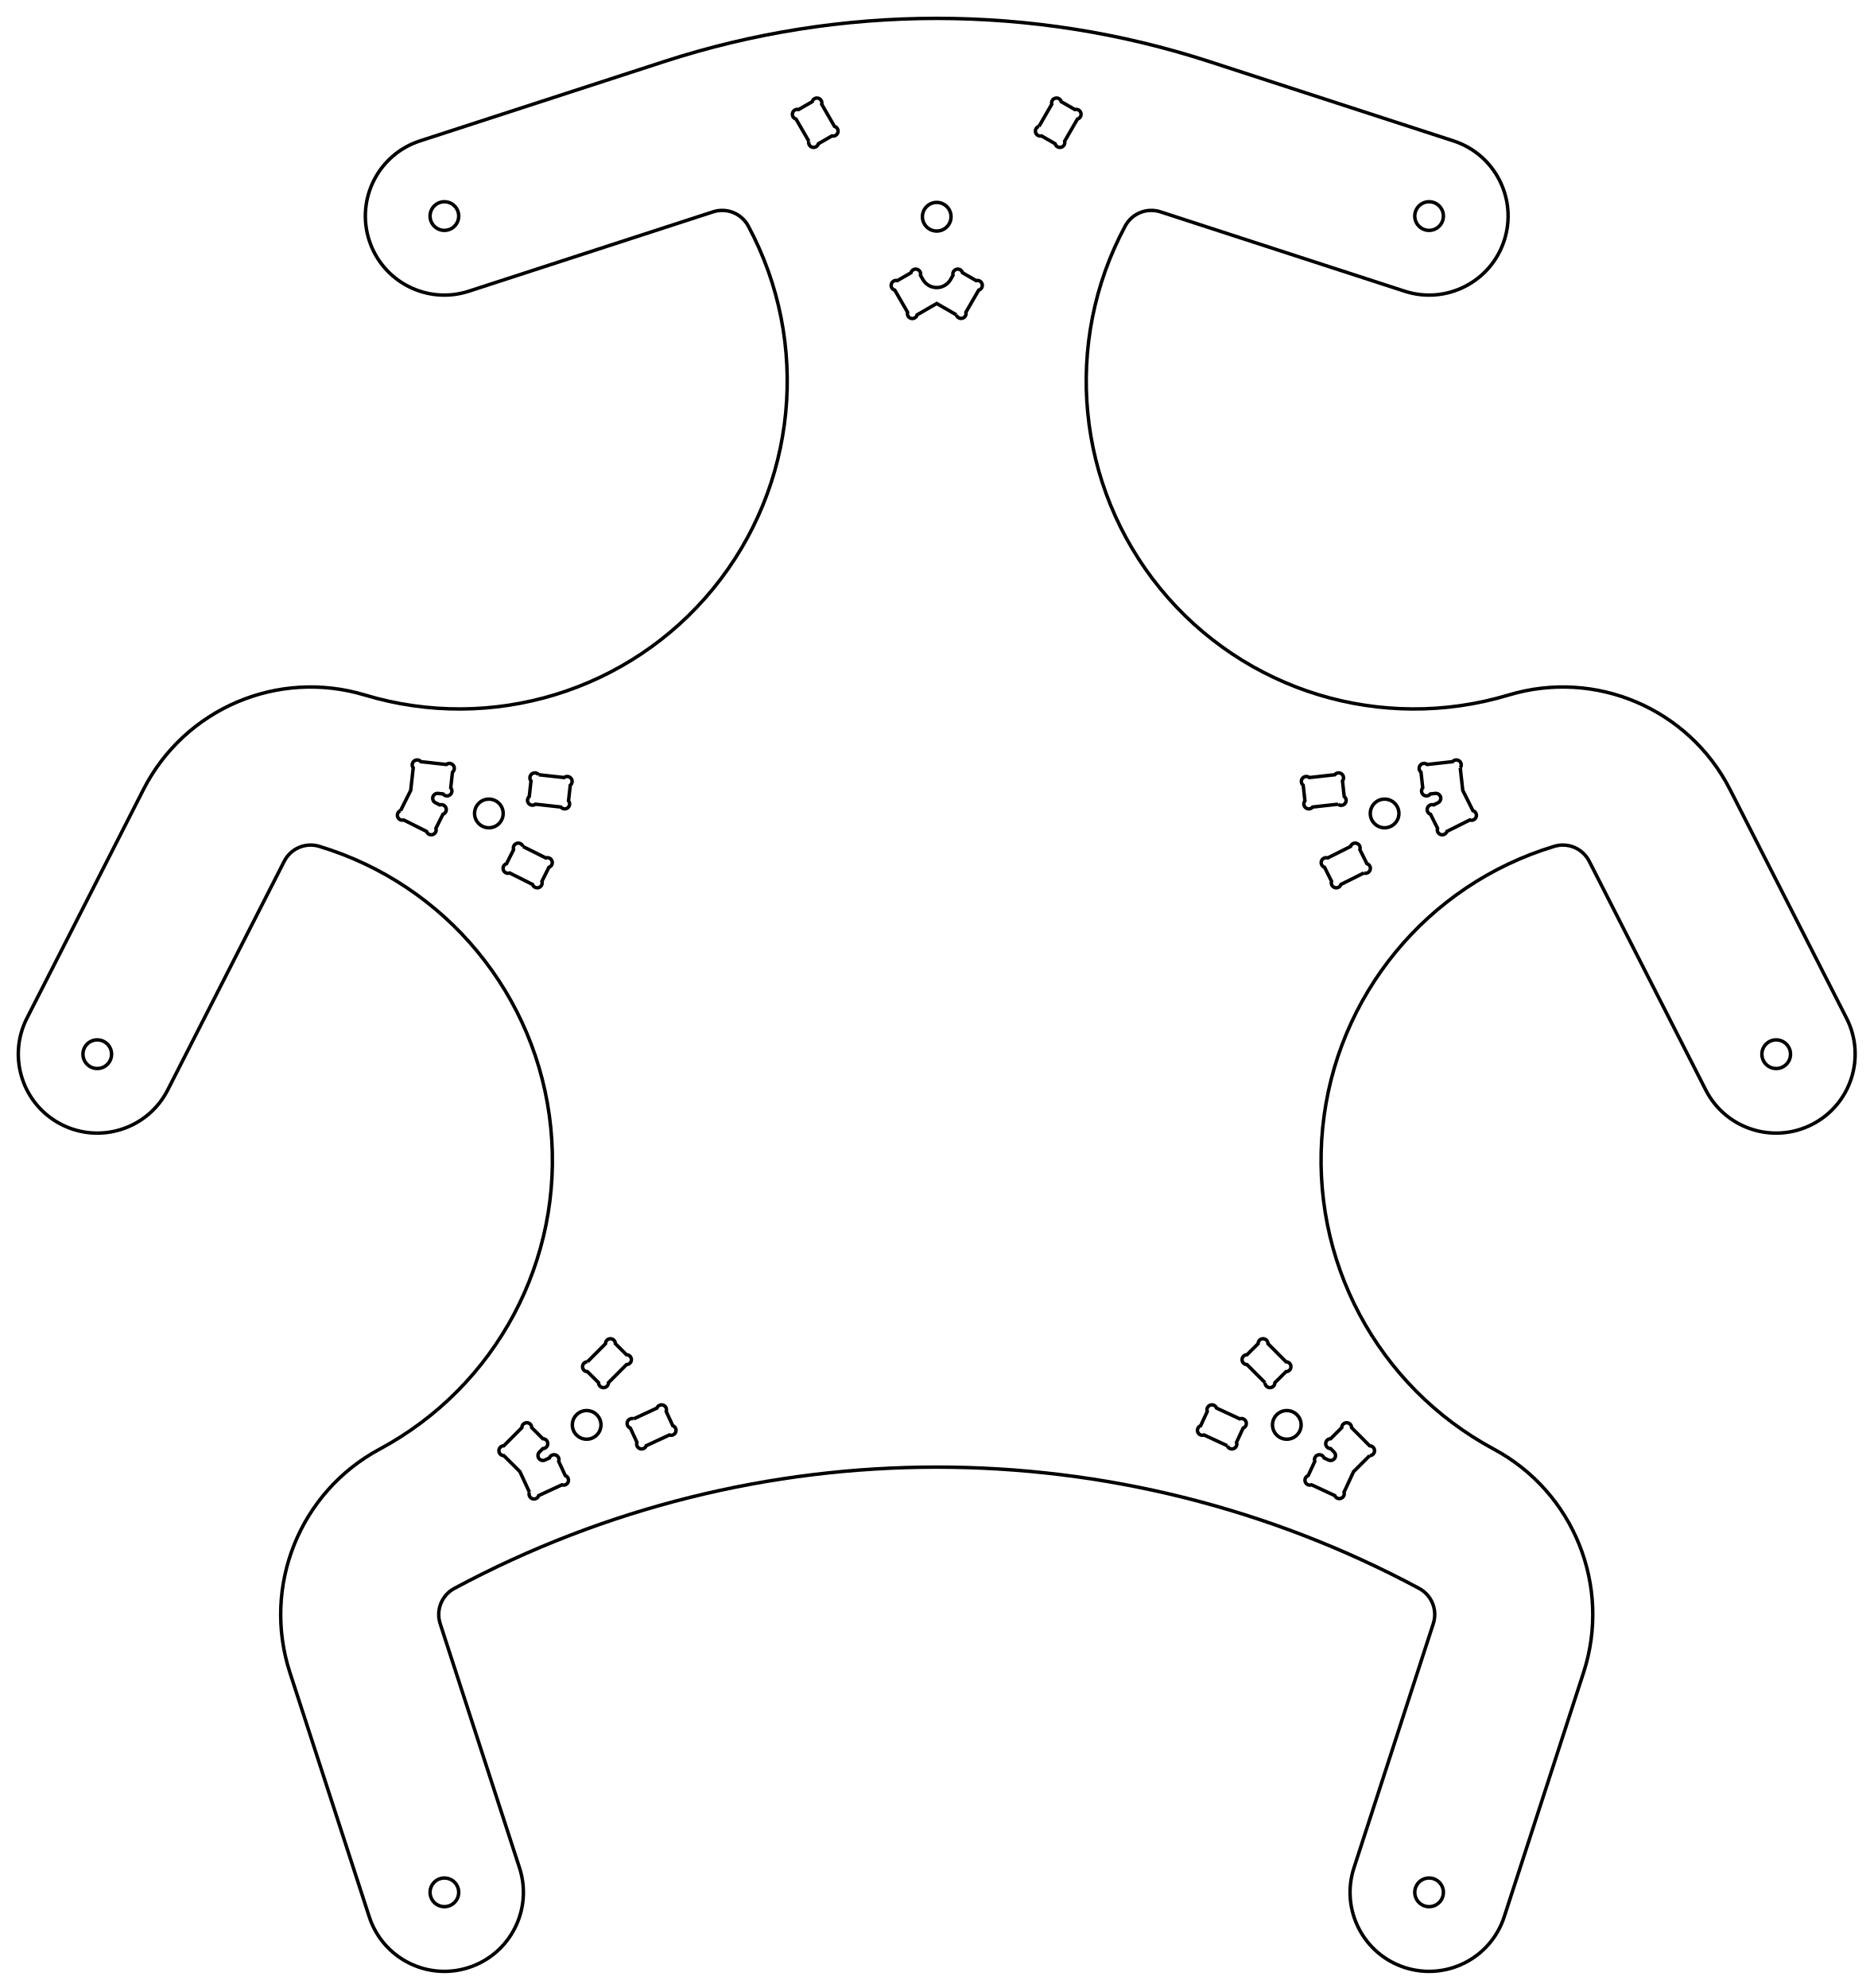
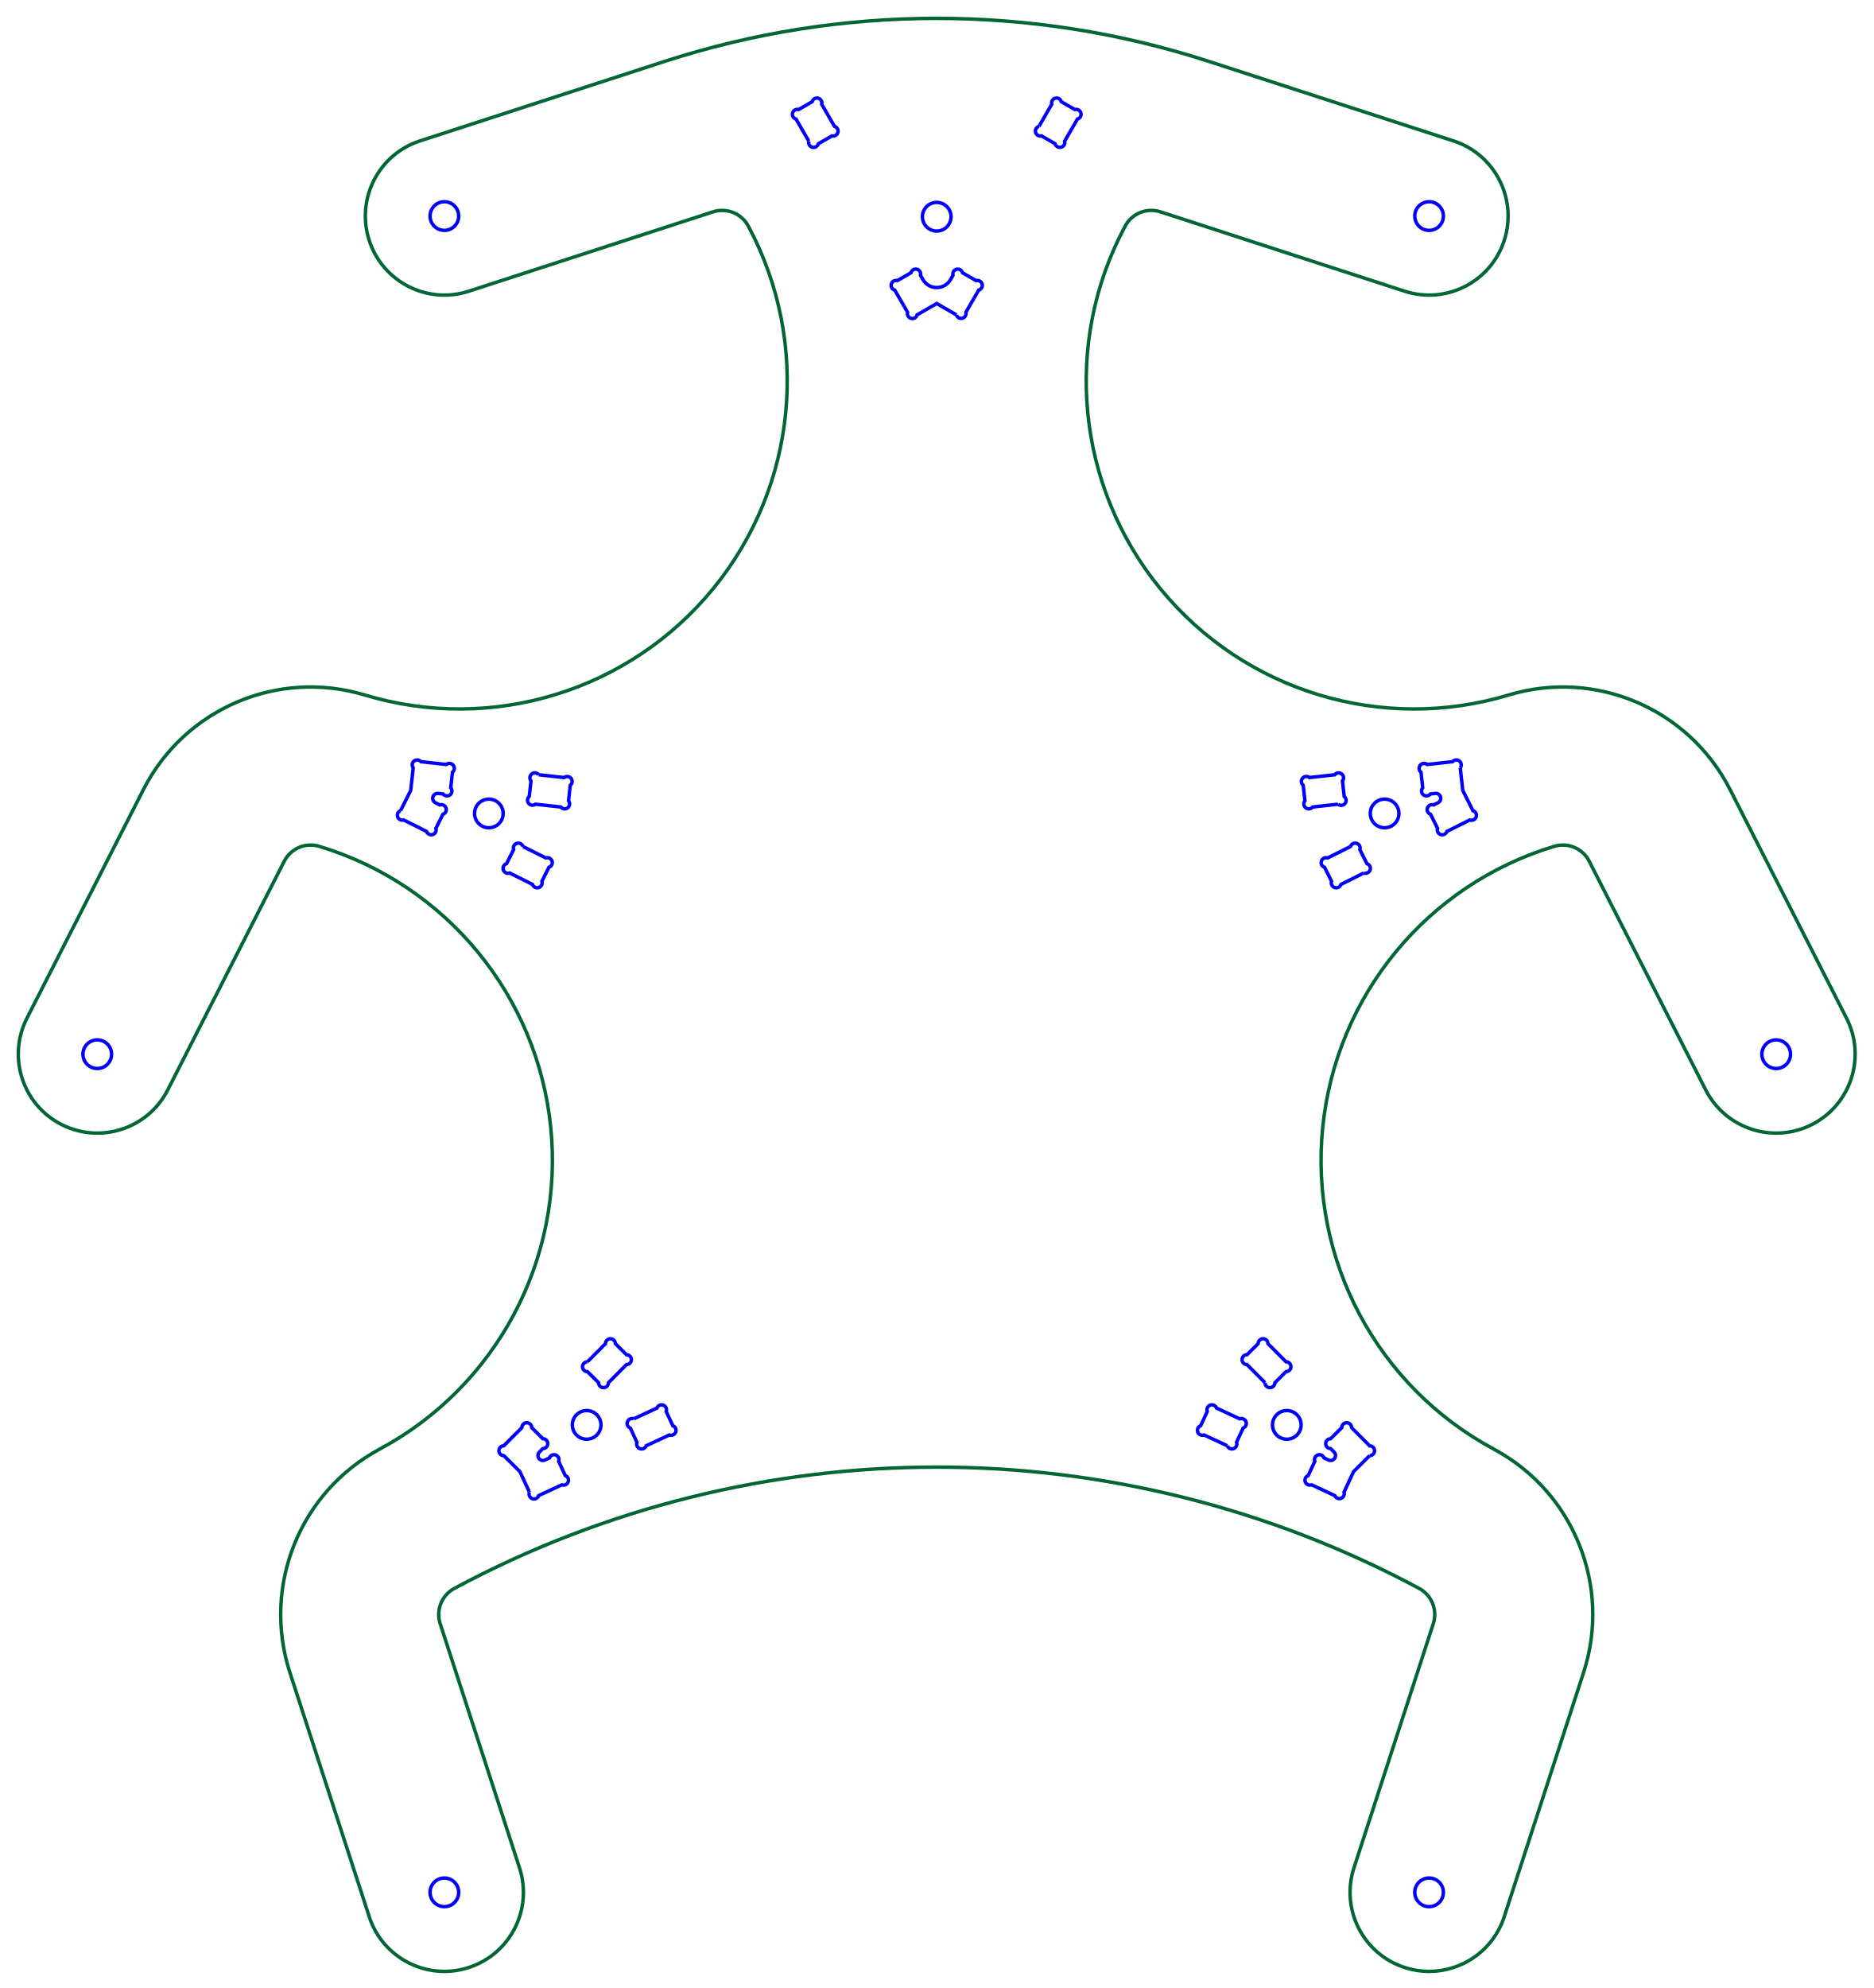
- <svg xmlns="http://www.w3.org/2000/svg" width="189.698mm" height="201.264mm" viewBox="0 0 189.698 201.264" version="1.1">
+ <svg xmlns="http://www.w3.org/2000/svg" width="189.698mm" height="201.264mm" viewBox="0 0 189.698 201.264" version="1.1" id="svg4599">
+   <defs id="defs4603" />
  <g id="Sketch008" transform="translate(94.84882,106.7265) scale(1,-1)">
-     <circle cx="49.853" cy="84.853" r="1.45" stroke="#000000" stroke-width="0.35 px" style="stroke-width:0.35;stroke-miterlimit:4;stroke-dasharray:none;fill:none" />
-     <circle cx="85.0" cy="-9.6359378497e-30" r="1.45" stroke="#000000" stroke-width="0.35 px" style="stroke-width:0.35;stroke-miterlimit:4;stroke-dasharray:none;fill:none" />
-     <circle cx="49.853" cy="-84.853" r="1.45" stroke="#000000" stroke-width="0.35 px" style="stroke-width:0.35;stroke-miterlimit:4;stroke-dasharray:none;fill:none" />
-     <path id="Sketch008_w0003" d="M 56.411 -39.985 A 19.0 19.0 0 0 0 65.496 -62.597 L 57.461 -87.325 A 8.0 8.0 0 1 0 42.244 -82.381 L 50.279 -57.653 A 3.0 3.0 0 0 1 48.844 -54.083 A 103.281 103.281 0 0 1 -48.844 -54.083 A 3.0 3.0 0 0 1 -50.279 -57.653 L -42.244 -82.381 A 8.0 8.0 0 1 0 -57.461 -87.325 L -65.496 -62.597 A 19.0 19.0 0 0 0 -56.411 -39.985 A 33.195 33.195 0 0 1 -62.529 21.045 A 3.0 3.0 0 0 1 -66.068 19.534 L -77.872 -3.632 A 8.0 8.0 0 0 0 -92.128 3.632 L -80.324 26.798 A 19.0 19.0 0 0 0 -57.911 36.364 A 33.195 33.195 0 0 1 -19.083 83.844 A 3.0 3.0 0 0 1 -22.653 85.279 L -47.381 77.244 A 8.0 8.0 0 0 0 -52.325 92.461 L -27.597 100.496 A 89.307 89.307 0 0 0 27.597 100.496 L 52.325 92.461 A 8.0 8.0 0 0 0 47.381 77.244 L 22.653 85.279 A 3.0 3.0 0 0 1 19.083 83.844 A 33.195 33.195 0 0 1 57.911 36.364 A 19.0 19.0 0 0 0 80.324 26.798 L 92.128 3.632 A 8.0 8.0 0 0 0 77.872 -3.632 L 66.068 19.534 A 3.0 3.0 0 0 1 62.529 21.045 A 33.195 33.195 0 0 1 56.411 -39.985 " stroke="#000000" stroke-width="0.35 px" style="stroke-width:0.35;stroke-miterlimit:4;stroke-dasharray:none;fill:none;fill-rule: evenodd " />
-     <circle cx="-85.0" cy="7.448449319e-28" r="1.45" stroke="#000000" stroke-width="0.35 px" style="stroke-width:0.35;stroke-miterlimit:4;stroke-dasharray:none;fill:none" />
-     <circle cx="-49.853" cy="84.853" r="1.45" stroke="#000000" stroke-width="0.35 px" style="stroke-width:0.35;stroke-miterlimit:4;stroke-dasharray:none;fill:none" />
-     <circle cx="-49.853" cy="-84.853" r="1.45" stroke="#000000" stroke-width="0.35 px" style="stroke-width:0.35;stroke-miterlimit:4;stroke-dasharray:none;fill:none" />
-   </g>
-   <g id="Sketch010" transform="translate(94.84882,106.7265) scale(1,-1)">
-     <path id="Sketch010_w0000" d="M 43.831 -40.643 A 0.5 0.5 0 1 1 43.833 -39.643 L 42.008 -37.811 A 0.5 0.5 0 1 1 41.008 -37.809 L 39.885 -38.928 A 0.5 0.5 0 1 1 39.883 -39.928 L 40.235 -40.282 A 0.499 0.499 0 0 0 39.672 -41.086 L 39.219 -40.876 A 0.5 0.5 0 1 1 38.28 -41.22 L 37.613 -42.658 A 0.5 0.5 0 0 1 37.957 -43.597 L 40.303 -44.685 A 0.5 0.5 0 0 1 41.241 -44.341 L 42.206 -42.261 L 43.831 -40.643 " stroke="#000000" stroke-width="0.35 px" style="stroke-width:0.35;stroke-miterlimit:4;stroke-dasharray:none;fill:none;fill-rule: evenodd " />
-     <path id="Sketch010_w0001" d="M 33.24 -33.257 A 0.5 0.5 0 0 1 34.24 -33.259 L 35.364 -32.14 A 0.5 0.5 0 1 1 35.366 -31.14 L 33.541 -29.308 A 0.5 0.5 0 0 1 32.541 -29.305 L 31.417 -30.424 A 0.5 0.5 0 0 1 31.415 -31.424 L 33.24 -33.257 " stroke="#000000" stroke-width="0.35 px" style="stroke-width:0.35;stroke-miterlimit:4;stroke-dasharray:none;fill:none;fill-rule: evenodd " />
-     <path id="Sketch010_w0002" d="M 29.416 -39.637 A 0.5 0.5 0 1 1 30.355 -39.293 L 31.022 -37.854 A 0.5 0.5 0 0 1 30.678 -36.915 L 28.332 -35.827 A 0.5 0.5 0 0 1 27.393 -36.171 L 26.726 -37.61 A 0.5 0.5 0 0 1 27.07 -38.549 L 29.416 -39.637 " stroke="#000000" stroke-width="0.35 px" style="stroke-width:0.35;stroke-miterlimit:4;stroke-dasharray:none;fill:none;fill-rule: evenodd " />
-     <circle cx="35.447" cy="-37.528" r="1.45" stroke="#000000" stroke-width="0.35 px" style="stroke-width:0.35;stroke-miterlimit:4;stroke-dasharray:none;fill:none" />
-     <path id="Sketch010_w0004" d="M -41.241 -44.341 A 0.5 0.5 0 1 1 -40.303 -44.685 L -37.957 -43.597 A 0.5 0.5 0 1 1 -37.613 -42.658 L -38.28 -41.22 A 0.5 0.5 0 1 1 -39.219 -40.876 L -39.672 -41.086 A 0.499 0.499 0 0 0 -40.235 -40.282 L -39.883 -39.928 A 0.5 0.5 0 1 1 -39.885 -38.928 L -41.008 -37.809 A 0.5 0.5 0 0 1 -42.008 -37.811 L -43.833 -39.643 A 0.5 0.5 0 1 1 -43.831 -40.643 L -42.206 -42.261 L -41.241 -44.341 " stroke="#000000" stroke-width="0.35 px" style="stroke-width:0.35;stroke-miterlimit:4;stroke-dasharray:none;fill:none;fill-rule: evenodd " />
-     <path id="Sketch010_w0005" d="M -30.678 -36.915 A 0.5 0.5 0 0 1 -31.022 -37.854 L -30.355 -39.293 A 0.5 0.5 0 1 1 -29.416 -39.637 L -27.07 -38.549 A 0.5 0.5 0 1 1 -26.726 -37.61 L -27.393 -36.171 A 0.5 0.5 0 0 1 -28.332 -35.827 L -30.678 -36.915 " stroke="#000000" stroke-width="0.35 px" style="stroke-width:0.35;stroke-miterlimit:4;stroke-dasharray:none;fill:none;fill-rule: evenodd " />
-     <path id="Sketch010_w0006" d="M -35.366 -31.14 A 0.5 0.5 0 0 1 -35.364 -32.14 L -34.24 -33.259 A 0.5 0.5 0 0 1 -33.24 -33.257 L -31.415 -31.424 A 0.5 0.5 0 0 1 -31.417 -30.424 L -32.541 -29.305 A 0.5 0.5 0 1 1 -33.541 -29.308 L -35.366 -31.14 " stroke="#000000" stroke-width="0.35 px" style="stroke-width:0.35;stroke-miterlimit:4;stroke-dasharray:none;fill:none;fill-rule: evenodd " />
-     <circle cx="-35.447" cy="-37.528" r="1.45" stroke="#000000" stroke-width="0.35 px" style="stroke-width:0.35;stroke-miterlimit:4;stroke-dasharray:none;fill:none" />
-   </g>
-   <g id="Sketch011" transform="translate(94.84882,106.7265) scale(1,-1)">
-     <path id="Sketch011_w0000" d="M 53.009 28.99 A 0.5 0.5 0 0 1 52.229 29.615 L 49.659 29.33 A 0.5 0.5 0 1 1 49.034 28.549 L 49.209 26.973 A 0.5 0.5 0 1 1 49.989 26.348 L 50.486 26.403 A 0.499 0.499 0 0 0 50.764 25.462 L 50.317 25.238 A 0.5 0.5 0 0 1 50.001 24.289 L 50.71 22.871 A 0.5 0.5 0 0 1 51.659 22.555 L 53.972 23.712 A 0.5 0.5 0 1 1 54.288 24.66 L 53.262 26.711 L 53.009 28.99 " stroke="#000000" stroke-width="0.35 px" style="stroke-width:0.35;stroke-miterlimit:4;stroke-dasharray:none;fill:none;fill-rule: evenodd " />
-     <path id="Sketch011_w0001" d="M 40.633 25.31 A 0.5 0.5 0 1 1 41.257 26.091 L 41.083 27.667 A 0.5 0.5 0 1 1 40.302 28.292 L 37.732 28.007 A 0.5 0.5 0 1 1 37.107 27.226 L 37.282 25.65 A 0.5 0.5 0 1 1 38.063 25.025 L 40.633 25.31 " stroke="#000000" stroke-width="0.35 px" style="stroke-width:0.35;stroke-miterlimit:4;stroke-dasharray:none;fill:none;fill-rule: evenodd " />
-     <path id="Sketch011_w0002" d="M 43.239 18.344 A 0.5 0.5 0 1 1 43.556 19.292 L 42.846 20.711 A 0.5 0.5 0 0 1 41.897 21.027 L 39.585 19.87 A 0.5 0.5 0 0 1 39.269 18.921 L 39.978 17.503 A 0.5 0.5 0 0 1 40.927 17.187 L 43.239 18.344 " stroke="#000000" stroke-width="0.35 px" style="stroke-width:0.35;stroke-miterlimit:4;stroke-dasharray:none;fill:none;fill-rule: evenodd " />
-     <circle cx="45.349" cy="24.374" r="1.45" stroke="#000000" stroke-width="0.35 px" style="stroke-width:0.35;stroke-miterlimit:4;stroke-dasharray:none;fill:none" />
-     <path id="Sketch011_w0004" d="M -54.288 24.66 A 0.5 0.5 0 0 1 -53.972 23.712 L -51.659 22.555 A 0.5 0.5 0 0 1 -50.71 22.871 L -50.001 24.289 A 0.5 0.5 0 0 1 -50.317 25.238 L -50.764 25.462 A 0.499 0.499 0 0 0 -50.486 26.403 L -49.989 26.348 A 0.5 0.5 0 1 1 -49.209 26.973 L -49.034 28.549 A 0.5 0.5 0 0 1 -49.659 29.33 L -52.229 29.615 A 0.5 0.5 0 0 1 -53.009 28.99 L -53.262 26.711 L -54.288 24.66 " stroke="#000000" stroke-width="0.35 px" style="stroke-width:0.35;stroke-miterlimit:4;stroke-dasharray:none;fill:none;fill-rule: evenodd " />
-     <path id="Sketch011_w0005" d="M -41.897 21.027 A 0.5 0.5 0 1 1 -42.846 20.711 L -43.556 19.292 A 0.5 0.5 0 1 1 -43.239 18.344 L -40.927 17.187 A 0.5 0.5 0 1 1 -39.978 17.503 L -39.269 18.921 A 0.5 0.5 0 1 1 -39.585 19.87 L -41.897 21.027 " stroke="#000000" stroke-width="0.35 px" style="stroke-width:0.35;stroke-miterlimit:4;stroke-dasharray:none;fill:none;fill-rule: evenodd " />
-     <path id="Sketch011_w0006" d="M -40.302 28.292 A 0.5 0.5 0 1 1 -41.083 27.667 L -41.257 26.091 A 0.5 0.5 0 0 1 -40.633 25.31 L -38.063 25.025 A 0.5 0.5 0 1 1 -37.282 25.65 L -37.107 27.226 A 0.5 0.5 0 0 1 -37.732 28.007 L -40.302 28.292 " stroke="#000000" stroke-width="0.35 px" style="stroke-width:0.35;stroke-miterlimit:4;stroke-dasharray:none;fill:none;fill-rule: evenodd " />
-     <circle cx="-45.349" cy="24.374" r="1.45" stroke="#000000" stroke-width="0.35 px" style="stroke-width:0.35;stroke-miterlimit:4;stroke-dasharray:none;fill:none" />
-   </g>
-   <g id="Sketch012" transform="translate(94.84882,106.7265) scale(1,-1)">
-     <path id="Sketch012_w0000" d="M 1.986 74.854 A 0.5 0.5 0 0 1 2.952 75.112 L 4.245 77.352 A 0.5 0.5 0 1 1 3.986 78.318 L 2.612 79.111 A 0.5 0.5 0 0 1 1.646 78.852 L 1.396 78.419 A 1.612 1.612 0 0 0 -1.396 78.419 L -1.646 78.852 A 0.5 0.5 0 0 1 -2.612 79.111 L -3.986 78.318 A 0.5 0.5 0 1 1 -4.245 77.352 L -2.952 75.112 A 0.5 0.5 0 1 1 -1.986 74.854 L 0.0 76.0 L 1.986 74.854 " stroke="#000000" stroke-width="0.35 px" style="stroke-width:0.35;stroke-miterlimit:4;stroke-dasharray:none;fill:none;fill-rule: evenodd " />
-     <path id="Sketch012_w0001" d="M 10.354 93.933 A 0.5 0.5 0 0 1 10.612 92.967 L 11.986 92.174 A 0.5 0.5 0 0 1 12.952 92.433 L 14.245 94.672 A 0.5 0.5 0 1 1 13.986 95.638 L 12.612 96.431 A 0.5 0.5 0 1 1 11.646 96.172 L 10.354 93.933 " stroke="#000000" stroke-width="0.35 px" style="stroke-width:0.35;stroke-miterlimit:4;stroke-dasharray:none;fill:none;fill-rule: evenodd " />
-     <path id="Sketch012_w0002" d="M -12.952 92.433 A 0.5 0.5 0 1 1 -11.986 92.174 L -10.612 92.967 A 0.5 0.5 0 0 1 -10.354 93.933 L -11.646 96.172 A 0.5 0.5 0 0 1 -12.612 96.431 L -13.986 95.638 A 0.5 0.5 0 0 1 -14.245 94.672 L -12.952 92.433 " stroke="#000000" stroke-width="0.35 px" style="stroke-width:0.35;stroke-miterlimit:4;stroke-dasharray:none;fill:none;fill-rule: evenodd " />
-     <circle cx="-3.59906635964e-23" cy="84.785" r="1.45" stroke="#000000" stroke-width="0.35 px" style="stroke-width:0.35;stroke-miterlimit:4;stroke-dasharray:none;fill:none" />
+     <circle cx="49.853" cy="84.853" r="1.45" stroke="#000000" stroke-width="0.35 px" style="stroke-width:0.35;stroke-miterlimit:4;stroke-dasharray:none;fill:none;stroke:#0000ff;stroke-opacity:1" id="circle4558" />
+     <circle cx="85.0" cy="-9.6359378497e-30" r="1.45" stroke="#000000" stroke-width="0.35 px" style="stroke-width:0.35;stroke-miterlimit:4;stroke-dasharray:none;fill:none;stroke:#0000ff;stroke-opacity:1" id="circle4560" />
+     <circle cx="49.853" cy="-84.853" r="1.45" stroke="#000000" stroke-width="0.35 px" style="stroke-width:0.35;stroke-miterlimit:4;stroke-dasharray:none;fill:none;stroke:#0000ff;stroke-opacity:1" id="circle4562" />
+     <path id="Sketch008_w0003" d="M 56.411 -39.985 A 19.0 19.0 0 0 0 65.496 -62.597 L 57.461 -87.325 A 8.0 8.0 0 1 0 42.244 -82.381 L 50.279 -57.653 A 3.0 3.0 0 0 1 48.844 -54.083 A 103.281 103.281 0 0 1 -48.844 -54.083 A 3.0 3.0 0 0 1 -50.279 -57.653 L -42.244 -82.381 A 8.0 8.0 0 1 0 -57.461 -87.325 L -65.496 -62.597 A 19.0 19.0 0 0 0 -56.411 -39.985 A 33.195 33.195 0 0 1 -62.529 21.045 A 3.0 3.0 0 0 1 -66.068 19.534 L -77.872 -3.632 A 8.0 8.0 0 0 0 -92.128 3.632 L -80.324 26.798 A 19.0 19.0 0 0 0 -57.911 36.364 A 33.195 33.195 0 0 1 -19.083 83.844 A 3.0 3.0 0 0 1 -22.653 85.279 L -47.381 77.244 A 8.0 8.0 0 0 0 -52.325 92.461 L -27.597 100.496 A 89.307 89.307 0 0 0 27.597 100.496 L 52.325 92.461 A 8.0 8.0 0 0 0 47.381 77.244 L 22.653 85.279 A 3.0 3.0 0 0 1 19.083 83.844 A 33.195 33.195 0 0 1 57.911 36.364 A 19.0 19.0 0 0 0 80.324 26.798 L 92.128 3.632 A 8.0 8.0 0 0 0 77.872 -3.632 L 66.068 19.534 A 3.0 3.0 0 0 1 62.529 21.045 A 33.195 33.195 0 0 1 56.411 -39.985 " stroke="#000000" stroke-width="0.35 px" style="stroke-width:0.35;stroke-miterlimit:4;stroke-dasharray:none;fill:none;fill-rule:evenodd;stroke:#006633;stroke-opacity:1" />
+     <circle cx="-85.0" cy="7.448449319e-28" r="1.45" stroke="#000000" stroke-width="0.35 px" style="stroke-width:0.35;stroke-miterlimit:4;stroke-dasharray:none;fill:none;stroke:#0000ff;stroke-opacity:1" id="circle4565" />
+     <circle cx="-49.853" cy="84.853" r="1.45" stroke="#000000" stroke-width="0.35 px" style="stroke-width:0.35;stroke-miterlimit:4;stroke-dasharray:none;fill:none;stroke:#0000ff;stroke-opacity:1" id="circle4567" />
+     <circle cx="-49.853" cy="-84.853" r="1.45" stroke="#000000" stroke-width="0.35 px" style="stroke-width:0.35;stroke-miterlimit:4;stroke-dasharray:none;fill:none;stroke:#0000ff;stroke-opacity:1" id="circle4569" />
+     <path id="Sketch010_w0000" d="M 43.831 -40.643 A 0.5 0.5 0 1 1 43.833 -39.643 L 42.008 -37.811 A 0.5 0.5 0 1 1 41.008 -37.809 L 39.885 -38.928 A 0.5 0.5 0 1 1 39.883 -39.928 L 40.235 -40.282 A 0.499 0.499 0 0 0 39.672 -41.086 L 39.219 -40.876 A 0.5 0.5 0 1 1 38.28 -41.22 L 37.613 -42.658 A 0.5 0.5 0 0 1 37.957 -43.597 L 40.303 -44.685 A 0.5 0.5 0 0 1 41.241 -44.341 L 42.206 -42.261 L 43.831 -40.643 " stroke="#000000" stroke-width="0.35 px" style="stroke-width:0.35;stroke-miterlimit:4;stroke-dasharray:none;fill:none;fill-rule:evenodd;stroke:#0000ff;stroke-opacity:1" />
+     <path id="Sketch010_w0001" d="M 33.24 -33.257 A 0.5 0.5 0 0 1 34.24 -33.259 L 35.364 -32.14 A 0.5 0.5 0 1 1 35.366 -31.14 L 33.541 -29.308 A 0.5 0.5 0 0 1 32.541 -29.305 L 31.417 -30.424 A 0.5 0.5 0 0 1 31.415 -31.424 L 33.24 -33.257 " stroke="#000000" stroke-width="0.35 px" style="stroke-width:0.35;stroke-miterlimit:4;stroke-dasharray:none;fill:none;fill-rule:evenodd;stroke:#0000ff;stroke-opacity:1" />
+     <path id="Sketch010_w0002" d="M 29.416 -39.637 A 0.5 0.5 0 1 1 30.355 -39.293 L 31.022 -37.854 A 0.5 0.5 0 0 1 30.678 -36.915 L 28.332 -35.827 A 0.5 0.5 0 0 1 27.393 -36.171 L 26.726 -37.61 A 0.5 0.5 0 0 1 27.07 -38.549 L 29.416 -39.637 " stroke="#000000" stroke-width="0.35 px" style="stroke-width:0.35;stroke-miterlimit:4;stroke-dasharray:none;fill:none;fill-rule:evenodd;stroke:#0000ff;stroke-opacity:1" />
+     <circle cx="35.447" cy="-37.528" r="1.45" stroke="#000000" stroke-width="0.35 px" style="stroke-width:0.35;stroke-miterlimit:4;stroke-dasharray:none;fill:none;stroke:#0000ff;stroke-opacity:1" id="circle4576" />
+     <path id="Sketch010_w0004" d="M -41.241 -44.341 A 0.5 0.5 0 1 1 -40.303 -44.685 L -37.957 -43.597 A 0.5 0.5 0 1 1 -37.613 -42.658 L -38.28 -41.22 A 0.5 0.5 0 1 1 -39.219 -40.876 L -39.672 -41.086 A 0.499 0.499 0 0 0 -40.235 -40.282 L -39.883 -39.928 A 0.5 0.5 0 1 1 -39.885 -38.928 L -41.008 -37.809 A 0.5 0.5 0 0 1 -42.008 -37.811 L -43.833 -39.643 A 0.5 0.5 0 1 1 -43.831 -40.643 L -42.206 -42.261 L -41.241 -44.341 " stroke="#000000" stroke-width="0.35 px" style="stroke-width:0.35;stroke-miterlimit:4;stroke-dasharray:none;fill:none;fill-rule:evenodd;stroke:#0000ff;stroke-opacity:1" />
+     <path id="Sketch010_w0005" d="M -30.678 -36.915 A 0.5 0.5 0 0 1 -31.022 -37.854 L -30.355 -39.293 A 0.5 0.5 0 1 1 -29.416 -39.637 L -27.07 -38.549 A 0.5 0.5 0 1 1 -26.726 -37.61 L -27.393 -36.171 A 0.5 0.5 0 0 1 -28.332 -35.827 L -30.678 -36.915 " stroke="#000000" stroke-width="0.35 px" style="stroke-width:0.35;stroke-miterlimit:4;stroke-dasharray:none;fill:none;fill-rule:evenodd;stroke:#0000ff;stroke-opacity:1" />
+     <path id="Sketch010_w0006" d="M -35.366 -31.14 A 0.5 0.5 0 0 1 -35.364 -32.14 L -34.24 -33.259 A 0.5 0.5 0 0 1 -33.24 -33.257 L -31.415 -31.424 A 0.5 0.5 0 0 1 -31.417 -30.424 L -32.541 -29.305 A 0.5 0.5 0 1 1 -33.541 -29.308 L -35.366 -31.14 " stroke="#000000" stroke-width="0.35 px" style="stroke-width:0.35;stroke-miterlimit:4;stroke-dasharray:none;fill:none;fill-rule:evenodd;stroke:#0000ff;stroke-opacity:1" />
+     <circle cx="-35.447" cy="-37.528" r="1.45" stroke="#000000" stroke-width="0.35 px" style="stroke-width:0.35;stroke-miterlimit:4;stroke-dasharray:none;fill:none;stroke:#0000ff;stroke-opacity:1" id="circle4581" />
+     <path id="Sketch011_w0000" d="M 53.009 28.99 A 0.5 0.5 0 0 1 52.229 29.615 L 49.659 29.33 A 0.5 0.5 0 1 1 49.034 28.549 L 49.209 26.973 A 0.5 0.5 0 1 1 49.989 26.348 L 50.486 26.403 A 0.499 0.499 0 0 0 50.764 25.462 L 50.317 25.238 A 0.5 0.5 0 0 1 50.001 24.289 L 50.71 22.871 A 0.5 0.5 0 0 1 51.659 22.555 L 53.972 23.712 A 0.5 0.5 0 1 1 54.288 24.66 L 53.262 26.711 L 53.009 28.99 " stroke="#000000" stroke-width="0.35 px" style="stroke-width:0.35;stroke-miterlimit:4;stroke-dasharray:none;fill:none;fill-rule:evenodd;stroke:#0000ff;stroke-opacity:1" />
+     <path id="Sketch011_w0001" d="M 40.633 25.31 A 0.5 0.5 0 1 1 41.257 26.091 L 41.083 27.667 A 0.5 0.5 0 1 1 40.302 28.292 L 37.732 28.007 A 0.5 0.5 0 1 1 37.107 27.226 L 37.282 25.65 A 0.5 0.5 0 1 1 38.063 25.025 L 40.633 25.31 " stroke="#000000" stroke-width="0.35 px" style="stroke-width:0.35;stroke-miterlimit:4;stroke-dasharray:none;fill:none;fill-rule:evenodd;stroke:#0000ff;stroke-opacity:1" />
+     <path id="Sketch011_w0002" d="M 43.239 18.344 A 0.5 0.5 0 1 1 43.556 19.292 L 42.846 20.711 A 0.5 0.5 0 0 1 41.897 21.027 L 39.585 19.87 A 0.5 0.5 0 0 1 39.269 18.921 L 39.978 17.503 A 0.5 0.5 0 0 1 40.927 17.187 L 43.239 18.344 " stroke="#000000" stroke-width="0.35 px" style="stroke-width:0.35;stroke-miterlimit:4;stroke-dasharray:none;fill:none;fill-rule:evenodd;stroke:#0000ff;stroke-opacity:1" />
+     <circle cx="45.349" cy="24.374" r="1.45" stroke="#000000" stroke-width="0.35 px" style="stroke-width:0.35;stroke-miterlimit:4;stroke-dasharray:none;fill:none;stroke:#0000ff;stroke-opacity:1" id="circle4586" />
+     <path id="Sketch011_w0004" d="M -54.288 24.66 A 0.5 0.5 0 0 1 -53.972 23.712 L -51.659 22.555 A 0.5 0.5 0 0 1 -50.71 22.871 L -50.001 24.289 A 0.5 0.5 0 0 1 -50.317 25.238 L -50.764 25.462 A 0.499 0.499 0 0 0 -50.486 26.403 L -49.989 26.348 A 0.5 0.5 0 1 1 -49.209 26.973 L -49.034 28.549 A 0.5 0.5 0 0 1 -49.659 29.33 L -52.229 29.615 A 0.5 0.5 0 0 1 -53.009 28.99 L -53.262 26.711 L -54.288 24.66 " stroke="#000000" stroke-width="0.35 px" style="stroke-width:0.35;stroke-miterlimit:4;stroke-dasharray:none;fill:none;fill-rule:evenodd;stroke:#0000ff;stroke-opacity:1" />
+     <path id="Sketch011_w0005" d="M -41.897 21.027 A 0.5 0.5 0 1 1 -42.846 20.711 L -43.556 19.292 A 0.5 0.5 0 1 1 -43.239 18.344 L -40.927 17.187 A 0.5 0.5 0 1 1 -39.978 17.503 L -39.269 18.921 A 0.5 0.5 0 1 1 -39.585 19.87 L -41.897 21.027 " stroke="#000000" stroke-width="0.35 px" style="stroke-width:0.35;stroke-miterlimit:4;stroke-dasharray:none;fill:none;fill-rule:evenodd;stroke:#0000ff;stroke-opacity:1" />
+     <path id="Sketch011_w0006" d="M -40.302 28.292 A 0.5 0.5 0 1 1 -41.083 27.667 L -41.257 26.091 A 0.5 0.5 0 0 1 -40.633 25.31 L -38.063 25.025 A 0.5 0.5 0 1 1 -37.282 25.65 L -37.107 27.226 A 0.5 0.5 0 0 1 -37.732 28.007 L -40.302 28.292 " stroke="#000000" stroke-width="0.35 px" style="stroke-width:0.35;stroke-miterlimit:4;stroke-dasharray:none;fill:none;fill-rule:evenodd;stroke:#0000ff;stroke-opacity:1" />
+     <circle cx="-45.349" cy="24.374" r="1.45" stroke="#000000" stroke-width="0.35 px" style="stroke-width:0.35;stroke-miterlimit:4;stroke-dasharray:none;fill:none;stroke:#0000ff;stroke-opacity:1" id="circle4591" />
+     <path id="Sketch012_w0000" d="M 1.986 74.854 A 0.5 0.5 0 0 1 2.952 75.112 L 4.245 77.352 A 0.5 0.5 0 1 1 3.986 78.318 L 2.612 79.111 A 0.5 0.5 0 0 1 1.646 78.852 L 1.396 78.419 A 1.612 1.612 0 0 0 -1.396 78.419 L -1.646 78.852 A 0.5 0.5 0 0 1 -2.612 79.111 L -3.986 78.318 A 0.5 0.5 0 1 1 -4.245 77.352 L -2.952 75.112 A 0.5 0.5 0 1 1 -1.986 74.854 L 0.0 76.0 L 1.986 74.854 " stroke="#000000" stroke-width="0.35 px" style="stroke-width:0.35;stroke-miterlimit:4;stroke-dasharray:none;fill:none;fill-rule:evenodd;stroke:#0000ff;stroke-opacity:1" />
+     <path id="Sketch012_w0001" d="M 10.354 93.933 A 0.5 0.5 0 0 1 10.612 92.967 L 11.986 92.174 A 0.5 0.5 0 0 1 12.952 92.433 L 14.245 94.672 A 0.5 0.5 0 1 1 13.986 95.638 L 12.612 96.431 A 0.5 0.5 0 1 1 11.646 96.172 L 10.354 93.933 " stroke="#000000" stroke-width="0.35 px" style="stroke-width:0.35;stroke-miterlimit:4;stroke-dasharray:none;fill:none;fill-rule:evenodd;stroke:#0000ff;stroke-opacity:1" />
+     <path id="Sketch012_w0002" d="M -12.952 92.433 A 0.5 0.5 0 1 1 -11.986 92.174 L -10.612 92.967 A 0.5 0.5 0 0 1 -10.354 93.933 L -11.646 96.172 A 0.5 0.5 0 0 1 -12.612 96.431 L -13.986 95.638 A 0.5 0.5 0 0 1 -14.245 94.672 L -12.952 92.433 " stroke="#000000" stroke-width="0.35 px" style="stroke-width:0.35;stroke-miterlimit:4;stroke-dasharray:none;fill:none;fill-rule:evenodd;stroke:#0000ff;stroke-opacity:1" />
+     <circle cx="-3.59906635964e-23" cy="84.785" r="1.45" stroke="#000000" stroke-width="0.35 px" style="stroke-width:0.35;stroke-miterlimit:4;stroke-dasharray:none;fill:none;stroke:#0000ff;stroke-opacity:1" id="circle4596" />
  </g>
</svg>
